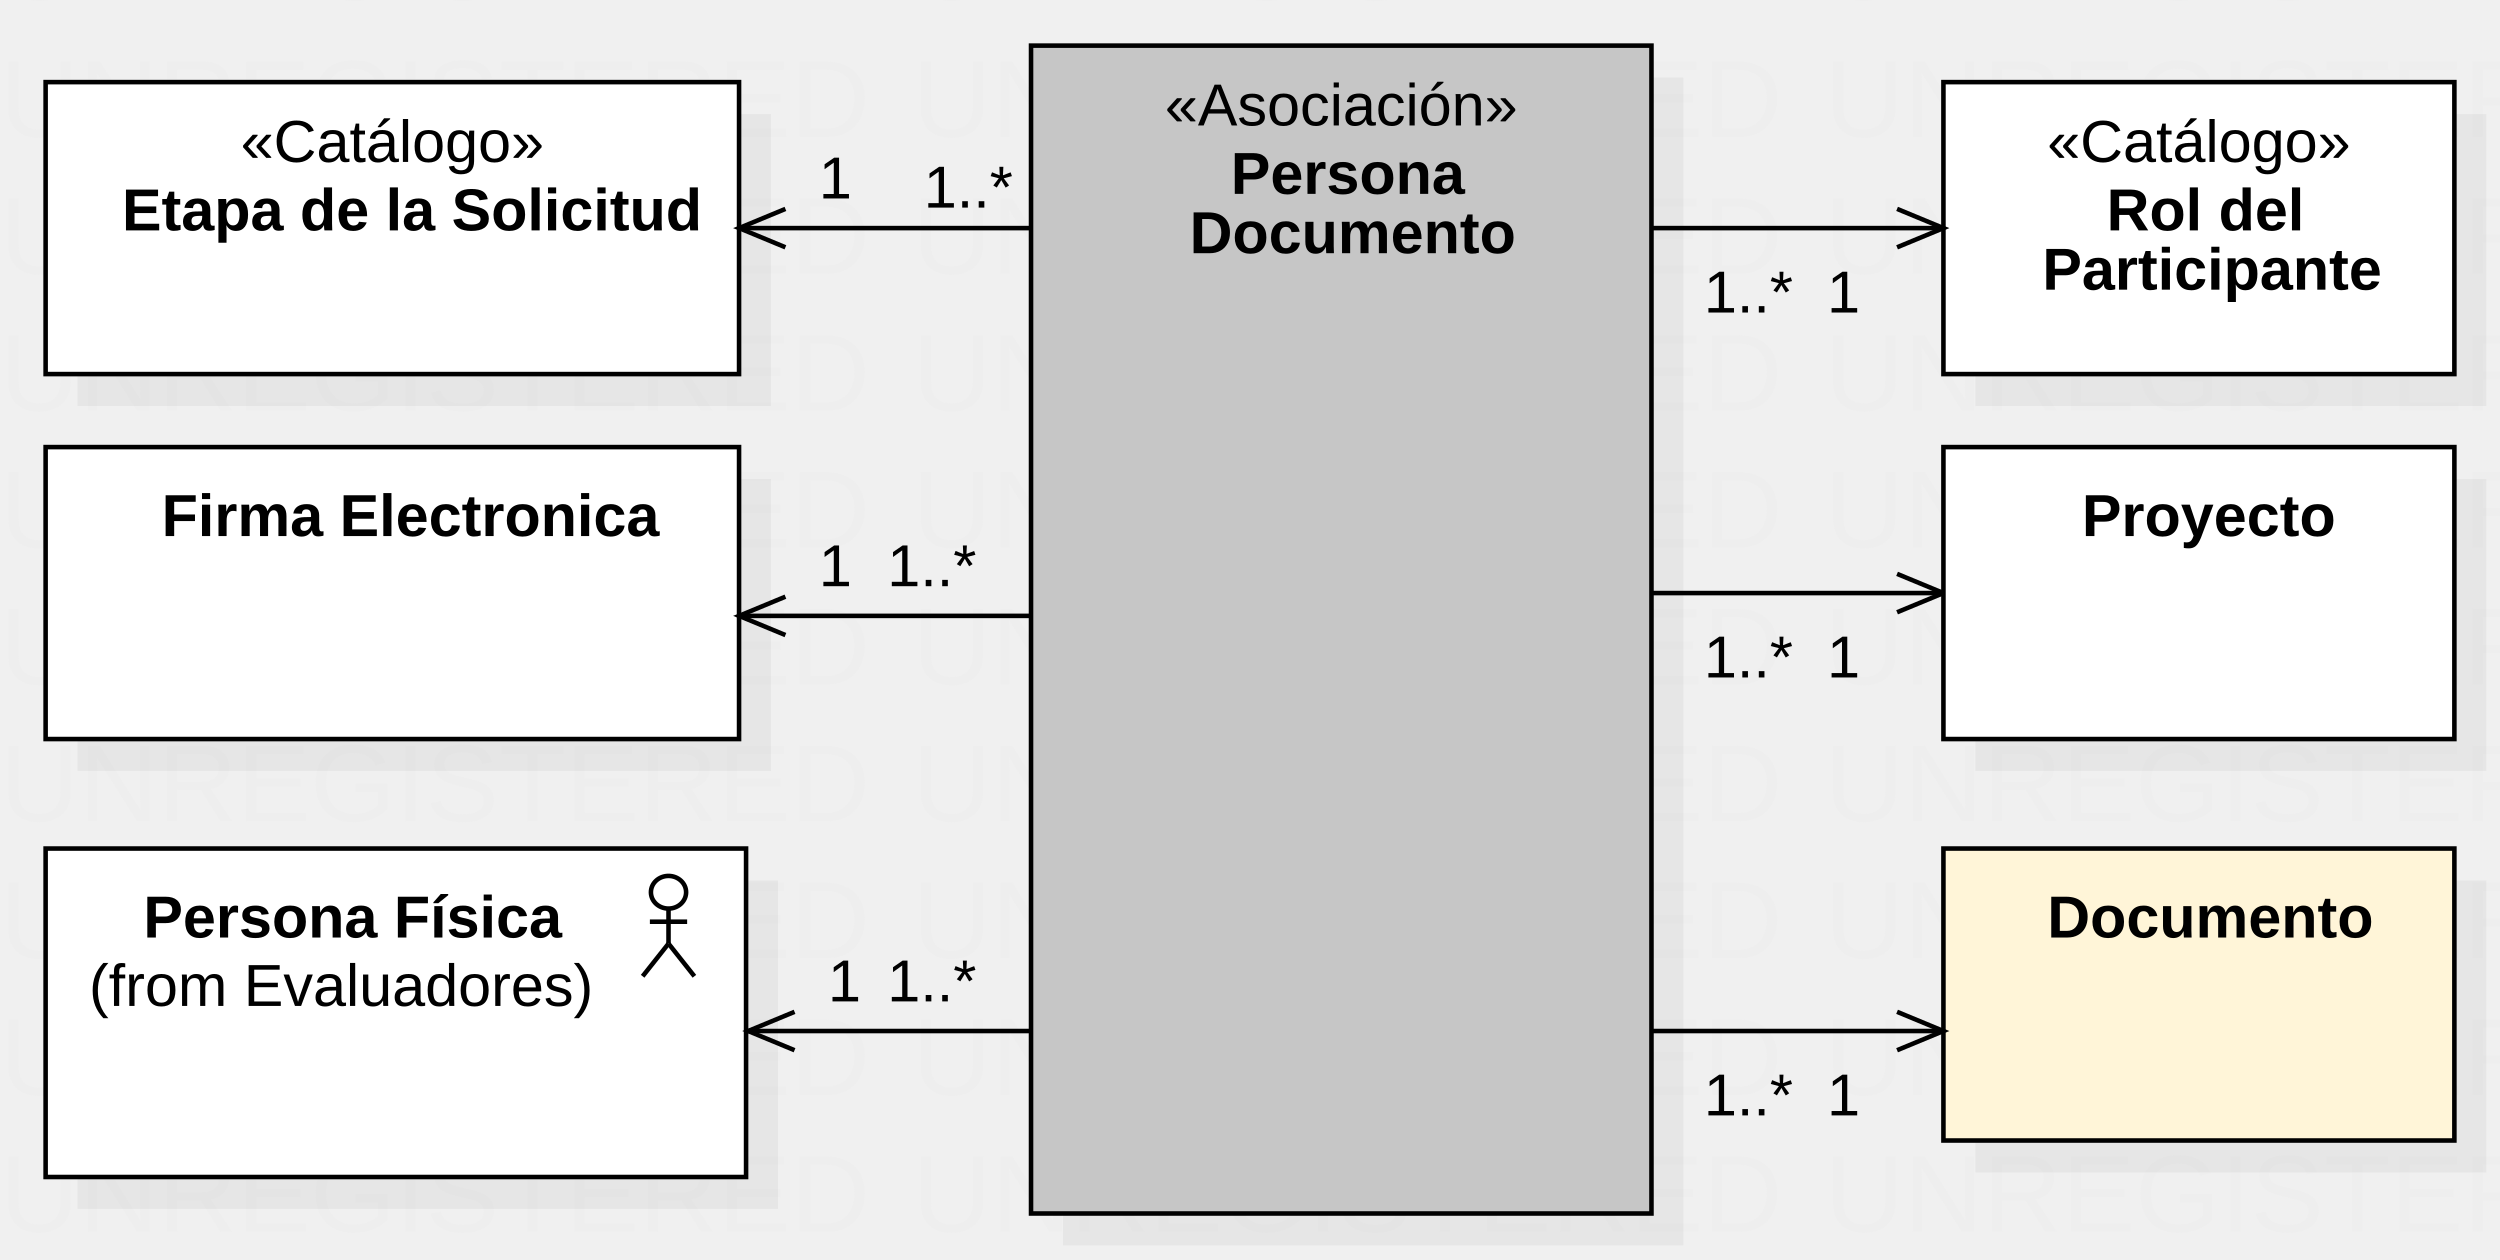
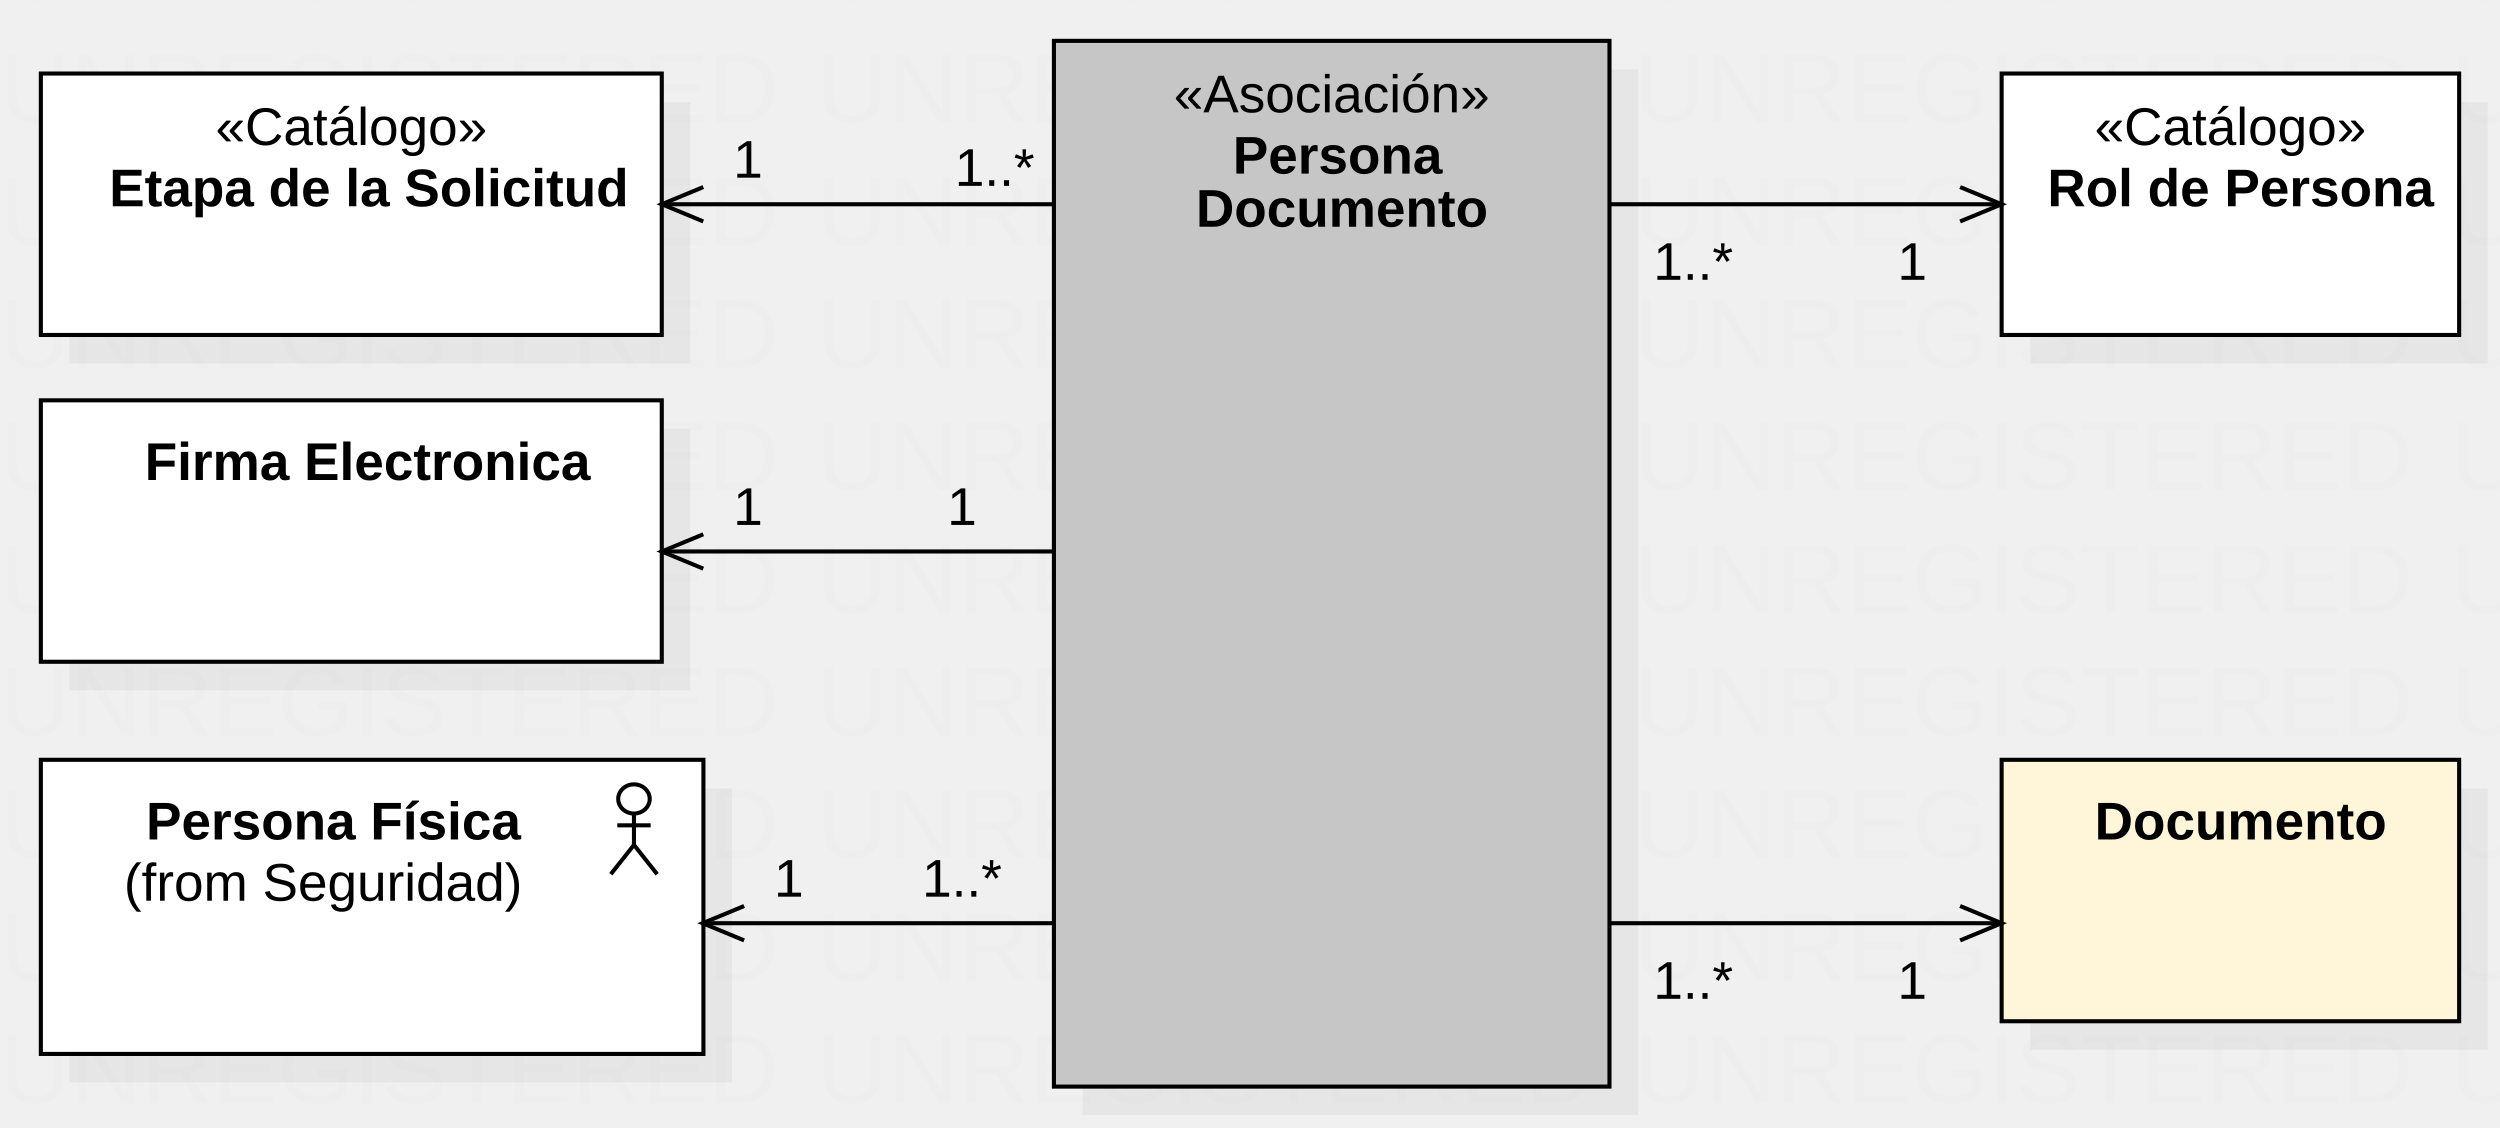
- <svg xmlns="http://www.w3.org/2000/svg" version="1.1" width="548" height="276">
+ <svg xmlns="http://www.w3.org/2000/svg" version="1.1" width="612" height="276">
  <defs />
  <g>
    <text fill="#eeeeee" stroke="none" font-family="Arial" font-size="24px" font-style="normal" font-weight="normal" text-decoration="none" x="0" y="0">UNREGISTERED</text>
    <text fill="#eeeeee" stroke="none" font-family="Arial" font-size="24px" font-style="normal" font-weight="normal" text-decoration="none" x="0" y="30">UNREGISTERED</text>
    <text fill="#eeeeee" stroke="none" font-family="Arial" font-size="24px" font-style="normal" font-weight="normal" text-decoration="none" x="0" y="60">UNREGISTERED</text>
    <text fill="#eeeeee" stroke="none" font-family="Arial" font-size="24px" font-style="normal" font-weight="normal" text-decoration="none" x="0" y="90">UNREGISTERED</text>
    <text fill="#eeeeee" stroke="none" font-family="Arial" font-size="24px" font-style="normal" font-weight="normal" text-decoration="none" x="0" y="120">UNREGISTERED</text>
    <text fill="#eeeeee" stroke="none" font-family="Arial" font-size="24px" font-style="normal" font-weight="normal" text-decoration="none" x="0" y="150">UNREGISTERED</text>
    <text fill="#eeeeee" stroke="none" font-family="Arial" font-size="24px" font-style="normal" font-weight="normal" text-decoration="none" x="0" y="180">UNREGISTERED</text>
    <text fill="#eeeeee" stroke="none" font-family="Arial" font-size="24px" font-style="normal" font-weight="normal" text-decoration="none" x="0" y="210">UNREGISTERED</text>
    <text fill="#eeeeee" stroke="none" font-family="Arial" font-size="24px" font-style="normal" font-weight="normal" text-decoration="none" x="0" y="240">UNREGISTERED</text>
    <text fill="#eeeeee" stroke="none" font-family="Arial" font-size="24px" font-style="normal" font-weight="normal" text-decoration="none" x="0" y="270">UNREGISTERED</text>
    <text fill="#eeeeee" stroke="none" font-family="Arial" font-size="24px" font-style="normal" font-weight="normal" text-decoration="none" x="200" y="0">UNREGISTERED</text>
    <text fill="#eeeeee" stroke="none" font-family="Arial" font-size="24px" font-style="normal" font-weight="normal" text-decoration="none" x="200" y="30">UNREGISTERED</text>
    <text fill="#eeeeee" stroke="none" font-family="Arial" font-size="24px" font-style="normal" font-weight="normal" text-decoration="none" x="200" y="60">UNREGISTERED</text>
    <text fill="#eeeeee" stroke="none" font-family="Arial" font-size="24px" font-style="normal" font-weight="normal" text-decoration="none" x="200" y="90">UNREGISTERED</text>
    <text fill="#eeeeee" stroke="none" font-family="Arial" font-size="24px" font-style="normal" font-weight="normal" text-decoration="none" x="200" y="120">UNREGISTERED</text>
    <text fill="#eeeeee" stroke="none" font-family="Arial" font-size="24px" font-style="normal" font-weight="normal" text-decoration="none" x="200" y="150">UNREGISTERED</text>
    <text fill="#eeeeee" stroke="none" font-family="Arial" font-size="24px" font-style="normal" font-weight="normal" text-decoration="none" x="200" y="180">UNREGISTERED</text>
    <text fill="#eeeeee" stroke="none" font-family="Arial" font-size="24px" font-style="normal" font-weight="normal" text-decoration="none" x="200" y="210">UNREGISTERED</text>
    <text fill="#eeeeee" stroke="none" font-family="Arial" font-size="24px" font-style="normal" font-weight="normal" text-decoration="none" x="200" y="240">UNREGISTERED</text>
    <text fill="#eeeeee" stroke="none" font-family="Arial" font-size="24px" font-style="normal" font-weight="normal" text-decoration="none" x="200" y="270">UNREGISTERED</text>
    <text fill="#eeeeee" stroke="none" font-family="Arial" font-size="24px" font-style="normal" font-weight="normal" text-decoration="none" x="400" y="0">UNREGISTERED</text>
    <text fill="#eeeeee" stroke="none" font-family="Arial" font-size="24px" font-style="normal" font-weight="normal" text-decoration="none" x="400" y="30">UNREGISTERED</text>
    <text fill="#eeeeee" stroke="none" font-family="Arial" font-size="24px" font-style="normal" font-weight="normal" text-decoration="none" x="400" y="60">UNREGISTERED</text>
    <text fill="#eeeeee" stroke="none" font-family="Arial" font-size="24px" font-style="normal" font-weight="normal" text-decoration="none" x="400" y="90">UNREGISTERED</text>
    <text fill="#eeeeee" stroke="none" font-family="Arial" font-size="24px" font-style="normal" font-weight="normal" text-decoration="none" x="400" y="120">UNREGISTERED</text>
    <text fill="#eeeeee" stroke="none" font-family="Arial" font-size="24px" font-style="normal" font-weight="normal" text-decoration="none" x="400" y="150">UNREGISTERED</text>
    <text fill="#eeeeee" stroke="none" font-family="Arial" font-size="24px" font-style="normal" font-weight="normal" text-decoration="none" x="400" y="180">UNREGISTERED</text>
    <text fill="#eeeeee" stroke="none" font-family="Arial" font-size="24px" font-style="normal" font-weight="normal" text-decoration="none" x="400" y="210">UNREGISTERED</text>
    <text fill="#eeeeee" stroke="none" font-family="Arial" font-size="24px" font-style="normal" font-weight="normal" text-decoration="none" x="400" y="240">UNREGISTERED</text>
    <text fill="#eeeeee" stroke="none" font-family="Arial" font-size="24px" font-style="normal" font-weight="normal" text-decoration="none" x="400" y="270">UNREGISTERED</text>
-     <g transform="translate(-86,-38) scale(1,1)">
-       <rect fill="#C0C0C0" stroke="none" x="103" y="63" width="152" height="64" opacity="0.2" />
-     </g>
-     <g transform="translate(-86,-38) scale(1,1)">
-       <rect fill="#ffffff" stroke="none" x="96" y="56" width="152" height="64" />
-     </g>
-     <g transform="translate(-86,-38) scale(1,1)">
-       <path fill="none" stroke="#000000" d="M 96 56 L 248 56 L 248 120 L 96 120 L 96 56 Z Z" stroke-miterlimit="10" />
-     </g>
-     <g transform="translate(-86,-38) scale(1,1)">
-       <g>
-         <path fill="none" stroke="none" />
-         <text fill="#000000" stroke="none" font-family="Arial" font-size="13px" font-style="normal" font-weight="normal" text-decoration="none" x="138.751" y="73.5">«Catálogo»</text>
-       </g>
-     </g>
-     <g transform="translate(-86,-38) scale(1,1)">
-       <g>
-         <path fill="none" stroke="none" />
-         <text fill="#000000" stroke="none" font-family="Arial" font-size="13px" font-style="normal" font-weight="bold" text-decoration="none" x="112.738" y="88.5">Etapa de la Solicitud</text>
-       </g>
-     </g>
-     <g transform="translate(-86,-38) scale(1,1)">
+     <text fill="#eeeeee" stroke="none" font-family="Arial" font-size="24px" font-style="normal" font-weight="normal" text-decoration="none" x="600" y="0">UNREGISTERED</text>
+     <text fill="#eeeeee" stroke="none" font-family="Arial" font-size="24px" font-style="normal" font-weight="normal" text-decoration="none" x="600" y="30">UNREGISTERED</text>
+     <text fill="#eeeeee" stroke="none" font-family="Arial" font-size="24px" font-style="normal" font-weight="normal" text-decoration="none" x="600" y="60">UNREGISTERED</text>
+     <text fill="#eeeeee" stroke="none" font-family="Arial" font-size="24px" font-style="normal" font-weight="normal" text-decoration="none" x="600" y="90">UNREGISTERED</text>
+     <text fill="#eeeeee" stroke="none" font-family="Arial" font-size="24px" font-style="normal" font-weight="normal" text-decoration="none" x="600" y="120">UNREGISTERED</text>
+     <text fill="#eeeeee" stroke="none" font-family="Arial" font-size="24px" font-style="normal" font-weight="normal" text-decoration="none" x="600" y="150">UNREGISTERED</text>
+     <text fill="#eeeeee" stroke="none" font-family="Arial" font-size="24px" font-style="normal" font-weight="normal" text-decoration="none" x="600" y="180">UNREGISTERED</text>
+     <text fill="#eeeeee" stroke="none" font-family="Arial" font-size="24px" font-style="normal" font-weight="normal" text-decoration="none" x="600" y="210">UNREGISTERED</text>
+     <text fill="#eeeeee" stroke="none" font-family="Arial" font-size="24px" font-style="normal" font-weight="normal" text-decoration="none" x="600" y="240">UNREGISTERED</text>
+     <text fill="#eeeeee" stroke="none" font-family="Arial" font-size="24px" font-style="normal" font-weight="normal" text-decoration="none" x="600" y="270">UNREGISTERED</text>
+     <g transform="translate(-54,-38) scale(1,1)">
+       <rect fill="#C0C0C0" stroke="none" x="71" y="63" width="152" height="64" opacity="0.2" />
+     </g>
+     <g transform="translate(-54,-38) scale(1,1)">
+       <rect fill="#ffffff" stroke="none" x="64" y="56" width="152" height="64" />
+     </g>
+     <g transform="translate(-54,-38) scale(1,1)">
+       <path fill="none" stroke="#000000" d="M 64 56 L 216 56 L 216 120 L 64 120 L 64 56 Z Z" stroke-miterlimit="10" />
+     </g>
+     <g transform="translate(-54,-38) scale(1,1)">
+       <g>
+         <path fill="none" stroke="none" />
+         <text fill="#000000" stroke="none" font-family="Arial" font-size="13px" font-style="normal" font-weight="normal" text-decoration="none" x="106.751" y="73.5">«Catálogo»</text>
+       </g>
+     </g>
+     <g transform="translate(-54,-38) scale(1,1)">
+       <g>
+         <path fill="none" stroke="none" />
+         <text fill="#000000" stroke="none" font-family="Arial" font-size="13px" font-style="normal" font-weight="bold" text-decoration="none" x="80.738" y="88.5">Etapa de la Solicitud</text>
+       </g>
+     </g>
+     <g transform="translate(-54,-38) scale(1,1)">
      <rect fill="#C0C0C0" stroke="none" x="319" y="55" width="136" height="256" opacity="0.2" />
    </g>
-     <g transform="translate(-86,-38) scale(1,1)">
+     <g transform="translate(-54,-38) scale(1,1)">
      <rect fill="#c6c6c6" stroke="none" x="312" y="48" width="136" height="256" />
    </g>
-     <g transform="translate(-86,-38) scale(1,1)">
+     <g transform="translate(-54,-38) scale(1,1)">
      <path fill="none" stroke="#000000" d="M 312 48 L 448 48 L 448 304 L 312 304 L 312 48 Z Z" stroke-miterlimit="10" />
    </g>
-     <g transform="translate(-86,-38) scale(1,1)">
+     <g transform="translate(-54,-38) scale(1,1)">
      <g>
        <path fill="none" stroke="none" />
        <text fill="#000000" stroke="none" font-family="Arial" font-size="13px" font-style="normal" font-weight="normal" text-decoration="none" x="341.336" y="65.5">«Asociación»</text>
      </g>
    </g>
-     <g transform="translate(-86,-38) scale(1,1)">
+     <g transform="translate(-54,-38) scale(1,1)">
      <g>
        <path fill="none" stroke="none" />
        <text fill="#000000" stroke="none" font-family="Arial" font-size="13px" font-style="normal" font-weight="bold" text-decoration="none" x="355.79" y="80.5">Persona</text>
        <text fill="#000000" stroke="none" font-family="Arial" font-size="13px" font-style="normal" font-weight="bold" text-decoration="none" x="346.76" y="93.5">Documento</text>
      </g>
    </g>
-     <g transform="translate(-86,-38) scale(1,1)">
-       <rect fill="#C0C0C0" stroke="none" x="103" y="231" width="153.538" height="72" opacity="0.2" />
-     </g>
-     <g transform="translate(-86,-38) scale(1,1)">
-       <rect fill="#ffffff" stroke="none" x="96" y="224" width="153.538" height="72" />
-     </g>
-     <g transform="translate(-86,-38) scale(1,1)">
-       <path fill="none" stroke="#000000" d="M 96 224 L 249.538 224 L 249.538 296 L 96 296 L 96 224 Z Z" stroke-miterlimit="10" />
-     </g>
-     <g transform="translate(-86,-38) scale(1,1)">
-       <path fill="#ffffff" stroke="none" d="M 228.681 233.58 C 228.681 231.603 230.408 230 232.538 230 C 234.668 230 236.396 231.603 236.396 233.58 C 236.396 235.557 234.668 237.16 232.538 237.16 C 230.408 237.16 228.681 235.557 228.681 233.58 Z" />
-     </g>
-     <g transform="translate(-86,-38) scale(1,1)">
-       <path fill="none" stroke="#000000" d="M 228.681 233.58 C 228.681 231.603 230.408 230 232.538 230 C 234.668 230 236.396 231.603 236.396 233.58 C 236.396 235.557 234.668 237.16 232.538 237.16 C 230.408 237.16 228.681 235.557 228.681 233.58 Z" stroke-miterlimit="10" />
-     </g>
-     <g transform="translate(-86,-38) scale(1,1)">
-       <path fill="none" stroke="#000000" d="M 232.538 237.16 L 232.538 244.84" stroke-miterlimit="10" />
-     </g>
-     <g transform="translate(-86,-38) scale(1,1)">
-       <path fill="none" stroke="#000000" d="M 228.454 240.04 L 236.622 240.04" stroke-miterlimit="10" />
-     </g>
-     <g transform="translate(-86,-38) scale(1,1)">
-       <path fill="none" stroke="#000000" d="M 232.538 244.84 L 226.865 252" stroke-miterlimit="10" />
-     </g>
-     <g transform="translate(-86,-38) scale(1,1)">
-       <path fill="none" stroke="#000000" d="M 232.538 244.84 L 238.211 252" stroke-miterlimit="10" />
-     </g>
-     <g transform="translate(-86,-38) scale(1,1)">
-       <g>
-         <path fill="none" stroke="none" />
-         <text fill="#000000" stroke="none" font-family="Arial" font-size="13px" font-style="normal" font-weight="bold" text-decoration="none" x="117.418" y="243.5">Persona Física</text>
-       </g>
-     </g>
-     <g transform="translate(-86,-38) scale(1,1)">
-       <g>
-         <path fill="none" stroke="none" />
-         <text fill="#000000" stroke="none" font-family="Arial" font-size="13px" font-style="normal" font-weight="normal" text-decoration="none" x="105.5" y="258.5">(from Evaluadores)</text>
-       </g>
-     </g>
-     <g transform="translate(-86,-38) scale(1,1)">
-       <rect fill="#C0C0C0" stroke="none" x="519" y="63" width="112" height="64" opacity="0.2" />
-     </g>
-     <g transform="translate(-86,-38) scale(1,1)">
-       <rect fill="#ffffff" stroke="none" x="512" y="56" width="112" height="64" />
-     </g>
-     <g transform="translate(-86,-38) scale(1,1)">
-       <path fill="none" stroke="#000000" d="M 512 56 L 624 56 L 624 120 L 512 120 L 512 56 Z Z" stroke-miterlimit="10" />
-     </g>
-     <g transform="translate(-86,-38) scale(1,1)">
-       <g>
-         <path fill="none" stroke="none" />
-         <text fill="#000000" stroke="none" font-family="Arial" font-size="13px" font-style="normal" font-weight="normal" text-decoration="none" x="534.751" y="73.5">«Catálogo»</text>
-       </g>
-     </g>
-     <g transform="translate(-86,-38) scale(1,1)">
-       <g>
-         <path fill="none" stroke="none" />
-         <text fill="#000000" stroke="none" font-family="Arial" font-size="13px" font-style="normal" font-weight="bold" text-decoration="none" x="547.767" y="88.5">Rol del</text>
-         <text fill="#000000" stroke="none" font-family="Arial" font-size="13px" font-style="normal" font-weight="bold" text-decoration="none" x="533.675" y="101.5">Participante</text>
-       </g>
-     </g>
-     <g transform="translate(-86,-38) scale(1,1)">
-       <rect fill="#C0C0C0" stroke="none" x="103" y="143" width="152" height="64" opacity="0.2" />
-     </g>
-     <g transform="translate(-86,-38) scale(1,1)">
-       <rect fill="#ffffff" stroke="none" x="96" y="136" width="152" height="64" />
-     </g>
-     <g transform="translate(-86,-38) scale(1,1)">
-       <path fill="none" stroke="#000000" d="M 96 136 L 248 136 L 248 200 L 96 200 L 96 136 Z Z" stroke-miterlimit="10" />
-     </g>
-     <g transform="translate(-86,-38) scale(1,1)">
-       <g>
-         <path fill="none" stroke="none" />
-         <text fill="#000000" stroke="none" font-family="Arial" font-size="13px" font-style="normal" font-weight="bold" text-decoration="none" x="121.431" y="155.5">Firma Electronica</text>
-       </g>
-     </g>
-     <g transform="translate(-86,-38) scale(1,1)">
-       <rect fill="#C0C0C0" stroke="none" x="519" y="231" width="112" height="64" opacity="0.2" />
-     </g>
-     <g transform="translate(-86,-38) scale(1,1)">
-       <rect fill="#fff5d8" stroke="none" x="512" y="224" width="112" height="64" />
-     </g>
-     <g transform="translate(-86,-38) scale(1,1)">
-       <path fill="none" stroke="#000000" d="M 512 224 L 624 224 L 624 288 L 512 288 L 512 224 Z Z" stroke-miterlimit="10" />
-     </g>
-     <g transform="translate(-86,-38) scale(1,1)">
-       <g>
-         <path fill="none" stroke="none" />
-         <text fill="#000000" stroke="none" font-family="Arial" font-size="13px" font-style="normal" font-weight="bold" text-decoration="none" x="534.76" y="243.5">Documento</text>
-       </g>
-     </g>
-     <g transform="translate(-86,-38) scale(1,1)">
-       <path fill="none" stroke="#000000" d="M 448 88 L 512 88" stroke-miterlimit="10" />
-     </g>
-     <g transform="translate(-86,-38) scale(1,1)">
-       <path fill="none" stroke="#000000" d="M 501.837 92.21 L 512 88 L 501.837 83.79" stroke-miterlimit="10" />
-     </g>
-     <g transform="translate(-86,-38) scale(1,1)">
-       <g>
-         <path fill="none" stroke="none" />
-         <text fill="#000000" stroke="none" font-family="Arial" font-size="13px" font-style="normal" font-weight="normal" text-decoration="none" x="459.5" y="106.5">1..*</text>
-       </g>
-     </g>
-     <g transform="translate(-86,-38) scale(1,1)">
-       <g>
-         <path fill="none" stroke="none" />
-         <text fill="#000000" stroke="none" font-family="Arial" font-size="13px" font-style="normal" font-weight="normal" text-decoration="none" x="486.5" y="106.5">1</text>
-       </g>
-     </g>
-     <g transform="translate(-86,-38) scale(1,1)">
-       <path fill="none" stroke="#000000" d="M 312 88 L 248 88" stroke-miterlimit="10" />
-     </g>
-     <g transform="translate(-86,-38) scale(1,1)">
-       <path fill="none" stroke="#000000" d="M 258.163 83.79 L 248 88 L 258.163 92.21" stroke-miterlimit="10" />
-     </g>
-     <g transform="translate(-86,-38) scale(1,1)">
-       <g>
-         <path fill="none" stroke="none" />
-         <text fill="#000000" stroke="none" font-family="Arial" font-size="13px" font-style="normal" font-weight="normal" text-decoration="none" x="288.5" y="83.5">1..*</text>
-       </g>
-     </g>
-     <g transform="translate(-86,-38) scale(1,1)">
-       <g>
-         <path fill="none" stroke="none" />
-         <text fill="#000000" stroke="none" font-family="Arial" font-size="13px" font-style="normal" font-weight="normal" text-decoration="none" x="265.5" y="81.5">1</text>
-       </g>
-     </g>
-     <g transform="translate(-86,-38) scale(1,1)">
-       <path fill="none" stroke="#000000" d="M 448 168 L 512 168" stroke-miterlimit="10" />
-     </g>
-     <g transform="translate(-86,-38) scale(1,1)">
-       <path fill="none" stroke="#000000" d="M 501.837 172.21 L 512 168 L 501.837 163.79" stroke-miterlimit="10" />
-     </g>
-     <g transform="translate(-86,-38) scale(1,1)">
-       <g>
-         <path fill="none" stroke="none" />
-         <text fill="#000000" stroke="none" font-family="Arial" font-size="13px" font-style="normal" font-weight="normal" text-decoration="none" x="459.5" y="186.5">1..*</text>
-       </g>
-     </g>
-     <g transform="translate(-86,-38) scale(1,1)">
-       <g>
-         <path fill="none" stroke="none" />
-         <text fill="#000000" stroke="none" font-family="Arial" font-size="13px" font-style="normal" font-weight="normal" text-decoration="none" x="486.5" y="186.5">1</text>
-       </g>
-     </g>
-     <g transform="translate(-86,-38) scale(1,1)">
-       <path fill="none" stroke="#000000" d="M 312 173 L 248 173" stroke-miterlimit="10" />
-     </g>
-     <g transform="translate(-86,-38) scale(1,1)">
-       <path fill="none" stroke="#000000" d="M 258.163 168.79 L 248 173 L 258.163 177.21" stroke-miterlimit="10" />
-     </g>
-     <g transform="translate(-86,-38) scale(1,1)">
-       <g>
-         <path fill="none" stroke="none" />
-         <text fill="#000000" stroke="none" font-family="Arial" font-size="13px" font-style="normal" font-weight="normal" text-decoration="none" x="280.5" y="166.5">1..*</text>
-       </g>
-     </g>
-     <g transform="translate(-86,-38) scale(1,1)">
-       <g>
-         <path fill="none" stroke="none" />
-         <text fill="#000000" stroke="none" font-family="Arial" font-size="13px" font-style="normal" font-weight="normal" text-decoration="none" x="265.5" y="166.5">1</text>
-       </g>
-     </g>
-     <g transform="translate(-86,-38) scale(1,1)">
-       <path fill="none" stroke="#000000" d="M 312 264 L 250 264" stroke-miterlimit="10" />
-     </g>
-     <g transform="translate(-86,-38) scale(1,1)">
-       <path fill="none" stroke="#000000" d="M 260.163 259.79 L 250 264 L 260.163 268.21" stroke-miterlimit="10" />
-     </g>
-     <g transform="translate(-86,-38) scale(1,1)">
-       <g>
-         <path fill="none" stroke="none" />
-         <text fill="#000000" stroke="none" font-family="Arial" font-size="13px" font-style="normal" font-weight="normal" text-decoration="none" x="280.5" y="257.5">1..*</text>
-       </g>
-     </g>
-     <g transform="translate(-86,-38) scale(1,1)">
-       <g>
-         <path fill="none" stroke="none" />
-         <text fill="#000000" stroke="none" font-family="Arial" font-size="13px" font-style="normal" font-weight="normal" text-decoration="none" x="267.5" y="257.5">1</text>
-       </g>
-     </g>
-     <g transform="translate(-86,-38) scale(1,1)">
-       <path fill="none" stroke="#000000" d="M 448 264 L 512 264" stroke-miterlimit="10" />
-     </g>
-     <g transform="translate(-86,-38) scale(1,1)">
-       <path fill="none" stroke="#000000" d="M 501.837 268.21 L 512 264 L 501.837 259.79" stroke-miterlimit="10" />
-     </g>
-     <g transform="translate(-86,-38) scale(1,1)">
-       <g>
-         <path fill="none" stroke="none" />
-         <text fill="#000000" stroke="none" font-family="Arial" font-size="13px" font-style="normal" font-weight="normal" text-decoration="none" x="459.5" y="282.5">1..*</text>
-       </g>
-     </g>
-     <g transform="translate(-86,-38) scale(1,1)">
-       <g>
-         <path fill="none" stroke="none" />
-         <text fill="#000000" stroke="none" font-family="Arial" font-size="13px" font-style="normal" font-weight="normal" text-decoration="none" x="486.5" y="282.5">1</text>
-       </g>
-     </g>
-     <g transform="translate(-86,-38) scale(1,1)">
-       <rect fill="#C0C0C0" stroke="none" x="519" y="143" width="112" height="64" opacity="0.2" />
-     </g>
-     <g transform="translate(-86,-38) scale(1,1)">
-       <rect fill="#ffffff" stroke="none" x="512" y="136" width="112" height="64" />
-     </g>
-     <g transform="translate(-86,-38) scale(1,1)">
-       <path fill="none" stroke="#000000" d="M 512 136 L 624 136 L 624 200 L 512 200 L 512 136 Z Z" stroke-miterlimit="10" />
-     </g>
-     <g transform="translate(-86,-38) scale(1,1)">
-       <g>
-         <path fill="none" stroke="none" />
-         <text fill="#000000" stroke="none" font-family="Arial" font-size="13px" font-style="normal" font-weight="bold" text-decoration="none" x="542.349" y="155.5">Proyecto</text>
+     <g transform="translate(-54,-38) scale(1,1)">
+       <rect fill="#C0C0C0" stroke="none" x="71" y="231" width="162.196" height="72" opacity="0.2" />
+     </g>
+     <g transform="translate(-54,-38) scale(1,1)">
+       <rect fill="#ffffff" stroke="none" x="64" y="224" width="162.196" height="72" />
+     </g>
+     <g transform="translate(-54,-38) scale(1,1)">
+       <path fill="none" stroke="#000000" d="M 64 224 L 226.196 224 L 226.196 296 L 64 296 L 64 224 Z Z" stroke-miterlimit="10" />
+     </g>
+     <g transform="translate(-54,-38) scale(1,1)">
+       <path fill="#ffffff" stroke="none" d="M 205.339 233.58 C 205.339 231.603 207.066 230 209.196 230 C 211.327 230 213.054 231.603 213.054 233.58 C 213.054 235.557 211.327 237.16 209.196 237.16 C 207.066 237.16 205.339 235.557 205.339 233.58 Z" />
+     </g>
+     <g transform="translate(-54,-38) scale(1,1)">
+       <path fill="none" stroke="#000000" d="M 205.339 233.58 C 205.339 231.603 207.066 230 209.196 230 C 211.327 230 213.054 231.603 213.054 233.58 C 213.054 235.557 211.327 237.16 209.196 237.16 C 207.066 237.16 205.339 235.557 205.339 233.58 Z" stroke-miterlimit="10" />
+     </g>
+     <g transform="translate(-54,-38) scale(1,1)">
+       <path fill="none" stroke="#000000" d="M 209.196 237.16 L 209.196 244.84" stroke-miterlimit="10" />
+     </g>
+     <g transform="translate(-54,-38) scale(1,1)">
+       <path fill="none" stroke="#000000" d="M 205.112 240.04 L 213.281 240.04" stroke-miterlimit="10" />
+     </g>
+     <g transform="translate(-54,-38) scale(1,1)">
+       <path fill="none" stroke="#000000" d="M 209.196 244.84 L 203.524 252" stroke-miterlimit="10" />
+     </g>
+     <g transform="translate(-54,-38) scale(1,1)">
+       <path fill="none" stroke="#000000" d="M 209.196 244.84 L 214.869 252" stroke-miterlimit="10" />
+     </g>
+     <g transform="translate(-54,-38) scale(1,1)">
+       <g>
+         <path fill="none" stroke="none" />
+         <text fill="#000000" stroke="none" font-family="Arial" font-size="13px" font-style="normal" font-weight="bold" text-decoration="none" x="89.747" y="243.5">Persona Física</text>
+       </g>
+     </g>
+     <g transform="translate(-54,-38) scale(1,1)">
+       <g>
+         <path fill="none" stroke="none" />
+         <text fill="#000000" stroke="none" font-family="Arial" font-size="13px" font-style="normal" font-weight="normal" text-decoration="none" x="84.329" y="258.5">(from Seguridad)</text>
+       </g>
+     </g>
+     <g transform="translate(-54,-38) scale(1,1)">
+       <rect fill="#C0C0C0" stroke="none" x="551" y="63" width="112" height="64" opacity="0.2" />
+     </g>
+     <g transform="translate(-54,-38) scale(1,1)">
+       <rect fill="#ffffff" stroke="none" x="544" y="56" width="112" height="64" />
+     </g>
+     <g transform="translate(-54,-38) scale(1,1)">
+       <path fill="none" stroke="#000000" d="M 544 56 L 656 56 L 656 120 L 544 120 L 544 56 Z Z" stroke-miterlimit="10" />
+     </g>
+     <g transform="translate(-54,-38) scale(1,1)">
+       <g>
+         <path fill="none" stroke="none" />
+         <text fill="#000000" stroke="none" font-family="Arial" font-size="13px" font-style="normal" font-weight="normal" text-decoration="none" x="566.751" y="73.5">«Catálogo»</text>
+       </g>
+     </g>
+     <g transform="translate(-54,-38) scale(1,1)">
+       <g>
+         <path fill="none" stroke="none" />
+         <text fill="#000000" stroke="none" font-family="Arial" font-size="13px" font-style="normal" font-weight="bold" text-decoration="none" x="555.195" y="88.5">Rol de Persona</text>
+       </g>
+     </g>
+     <g transform="translate(-54,-38) scale(1,1)">
+       <rect fill="#C0C0C0" stroke="none" x="71" y="143" width="152" height="64" opacity="0.2" />
+     </g>
+     <g transform="translate(-54,-38) scale(1,1)">
+       <rect fill="#ffffff" stroke="none" x="64" y="136" width="152" height="64" />
+     </g>
+     <g transform="translate(-54,-38) scale(1,1)">
+       <path fill="none" stroke="#000000" d="M 64 136 L 216 136 L 216 200 L 64 200 L 64 136 Z Z" stroke-miterlimit="10" />
+     </g>
+     <g transform="translate(-54,-38) scale(1,1)">
+       <g>
+         <path fill="none" stroke="none" />
+         <text fill="#000000" stroke="none" font-family="Arial" font-size="13px" font-style="normal" font-weight="bold" text-decoration="none" x="89.431" y="155.5">Firma Electronica</text>
+       </g>
+     </g>
+     <g transform="translate(-54,-38) scale(1,1)">
+       <rect fill="#C0C0C0" stroke="none" x="551" y="231" width="112" height="64" opacity="0.2" />
+     </g>
+     <g transform="translate(-54,-38) scale(1,1)">
+       <rect fill="#fff5d8" stroke="none" x="544" y="224" width="112" height="64" />
+     </g>
+     <g transform="translate(-54,-38) scale(1,1)">
+       <path fill="none" stroke="#000000" d="M 544 224 L 656 224 L 656 288 L 544 288 L 544 224 Z Z" stroke-miterlimit="10" />
+     </g>
+     <g transform="translate(-54,-38) scale(1,1)">
+       <g>
+         <path fill="none" stroke="none" />
+         <text fill="#000000" stroke="none" font-family="Arial" font-size="13px" font-style="normal" font-weight="bold" text-decoration="none" x="566.76" y="243.5">Documento</text>
+       </g>
+     </g>
+     <g transform="translate(-54,-38) scale(1,1)">
+       <path fill="none" stroke="#000000" d="M 448 88 L 544 88" stroke-miterlimit="10" />
+     </g>
+     <g transform="translate(-54,-38) scale(1,1)">
+       <path fill="none" stroke="#000000" d="M 533.837 92.21 L 544 88 L 533.837 83.79" stroke-miterlimit="10" />
+     </g>
+     <g transform="translate(-54,-38) scale(1,1)">
+       <g>
+         <path fill="none" stroke="none" />
+         <text fill="#000000" stroke="none" font-family="Arial" font-size="13px" font-style="normal" font-weight="normal" text-decoration="none" x="458.744" y="106.5">1..*</text>
+       </g>
+     </g>
+     <g transform="translate(-54,-38) scale(1,1)">
+       <g>
+         <path fill="none" stroke="none" />
+         <text fill="#000000" stroke="none" font-family="Arial" font-size="13px" font-style="normal" font-weight="normal" text-decoration="none" x="518.5" y="106.5">1</text>
+       </g>
+     </g>
+     <g transform="translate(-54,-38) scale(1,1)">
+       <path fill="none" stroke="#000000" d="M 312 88 L 216 88" stroke-miterlimit="10" />
+     </g>
+     <g transform="translate(-54,-38) scale(1,1)">
+       <path fill="none" stroke="#000000" d="M 226.163 83.79 L 216 88 L 226.163 92.21" stroke-miterlimit="10" />
+     </g>
+     <g transform="translate(-54,-38) scale(1,1)">
+       <g>
+         <path fill="none" stroke="none" />
+         <text fill="#000000" stroke="none" font-family="Arial" font-size="13px" font-style="normal" font-weight="normal" text-decoration="none" x="287.744" y="83.5">1..*</text>
+       </g>
+     </g>
+     <g transform="translate(-54,-38) scale(1,1)">
+       <g>
+         <path fill="none" stroke="none" />
+         <text fill="#000000" stroke="none" font-family="Arial" font-size="13px" font-style="normal" font-weight="normal" text-decoration="none" x="233.5" y="81.5">1</text>
+       </g>
+     </g>
+     <g transform="translate(-54,-38) scale(1,1)">
+       <path fill="none" stroke="#000000" d="M 312 173 L 216 173" stroke-miterlimit="10" />
+     </g>
+     <g transform="translate(-54,-38) scale(1,1)">
+       <path fill="none" stroke="#000000" d="M 226.163 168.79 L 216 173 L 226.163 177.21" stroke-miterlimit="10" />
+     </g>
+     <g transform="translate(-54,-38) scale(1,1)">
+       <g>
+         <path fill="none" stroke="none" />
+         <text fill="#000000" stroke="none" font-family="Arial" font-size="13px" font-style="normal" font-weight="normal" text-decoration="none" x="285.885" y="166.5">1</text>
+       </g>
+     </g>
+     <g transform="translate(-54,-38) scale(1,1)">
+       <g>
+         <path fill="none" stroke="none" />
+         <text fill="#000000" stroke="none" font-family="Arial" font-size="13px" font-style="normal" font-weight="normal" text-decoration="none" x="233.5" y="166.5">1</text>
+       </g>
+     </g>
+     <g transform="translate(-54,-38) scale(1,1)">
+       <path fill="none" stroke="#000000" d="M 312 264 L 226 264" stroke-miterlimit="10" />
+     </g>
+     <g transform="translate(-54,-38) scale(1,1)">
+       <path fill="none" stroke="#000000" d="M 236.163 259.79 L 226 264 L 236.163 268.21" stroke-miterlimit="10" />
+     </g>
+     <g transform="translate(-54,-38) scale(1,1)">
+       <g>
+         <path fill="none" stroke="none" />
+         <text fill="#000000" stroke="none" font-family="Arial" font-size="13px" font-style="normal" font-weight="normal" text-decoration="none" x="279.744" y="257.5">1..*</text>
+       </g>
+     </g>
+     <g transform="translate(-54,-38) scale(1,1)">
+       <g>
+         <path fill="none" stroke="none" />
+         <text fill="#000000" stroke="none" font-family="Arial" font-size="13px" font-style="normal" font-weight="normal" text-decoration="none" x="243.5" y="257.5">1</text>
+       </g>
+     </g>
+     <g transform="translate(-54,-38) scale(1,1)">
+       <path fill="none" stroke="#000000" d="M 448 264 L 544 264" stroke-miterlimit="10" />
+     </g>
+     <g transform="translate(-54,-38) scale(1,1)">
+       <path fill="none" stroke="#000000" d="M 533.837 268.21 L 544 264 L 533.837 259.79" stroke-miterlimit="10" />
+     </g>
+     <g transform="translate(-54,-38) scale(1,1)">
+       <g>
+         <path fill="none" stroke="none" />
+         <text fill="#000000" stroke="none" font-family="Arial" font-size="13px" font-style="normal" font-weight="normal" text-decoration="none" x="458.744" y="282.5">1..*</text>
+       </g>
+     </g>
+     <g transform="translate(-54,-38) scale(1,1)">
+       <g>
+         <path fill="none" stroke="none" />
+         <text fill="#000000" stroke="none" font-family="Arial" font-size="13px" font-style="normal" font-weight="normal" text-decoration="none" x="518.5" y="282.5">1</text>
      </g>
    </g>
  </g>
</svg>
